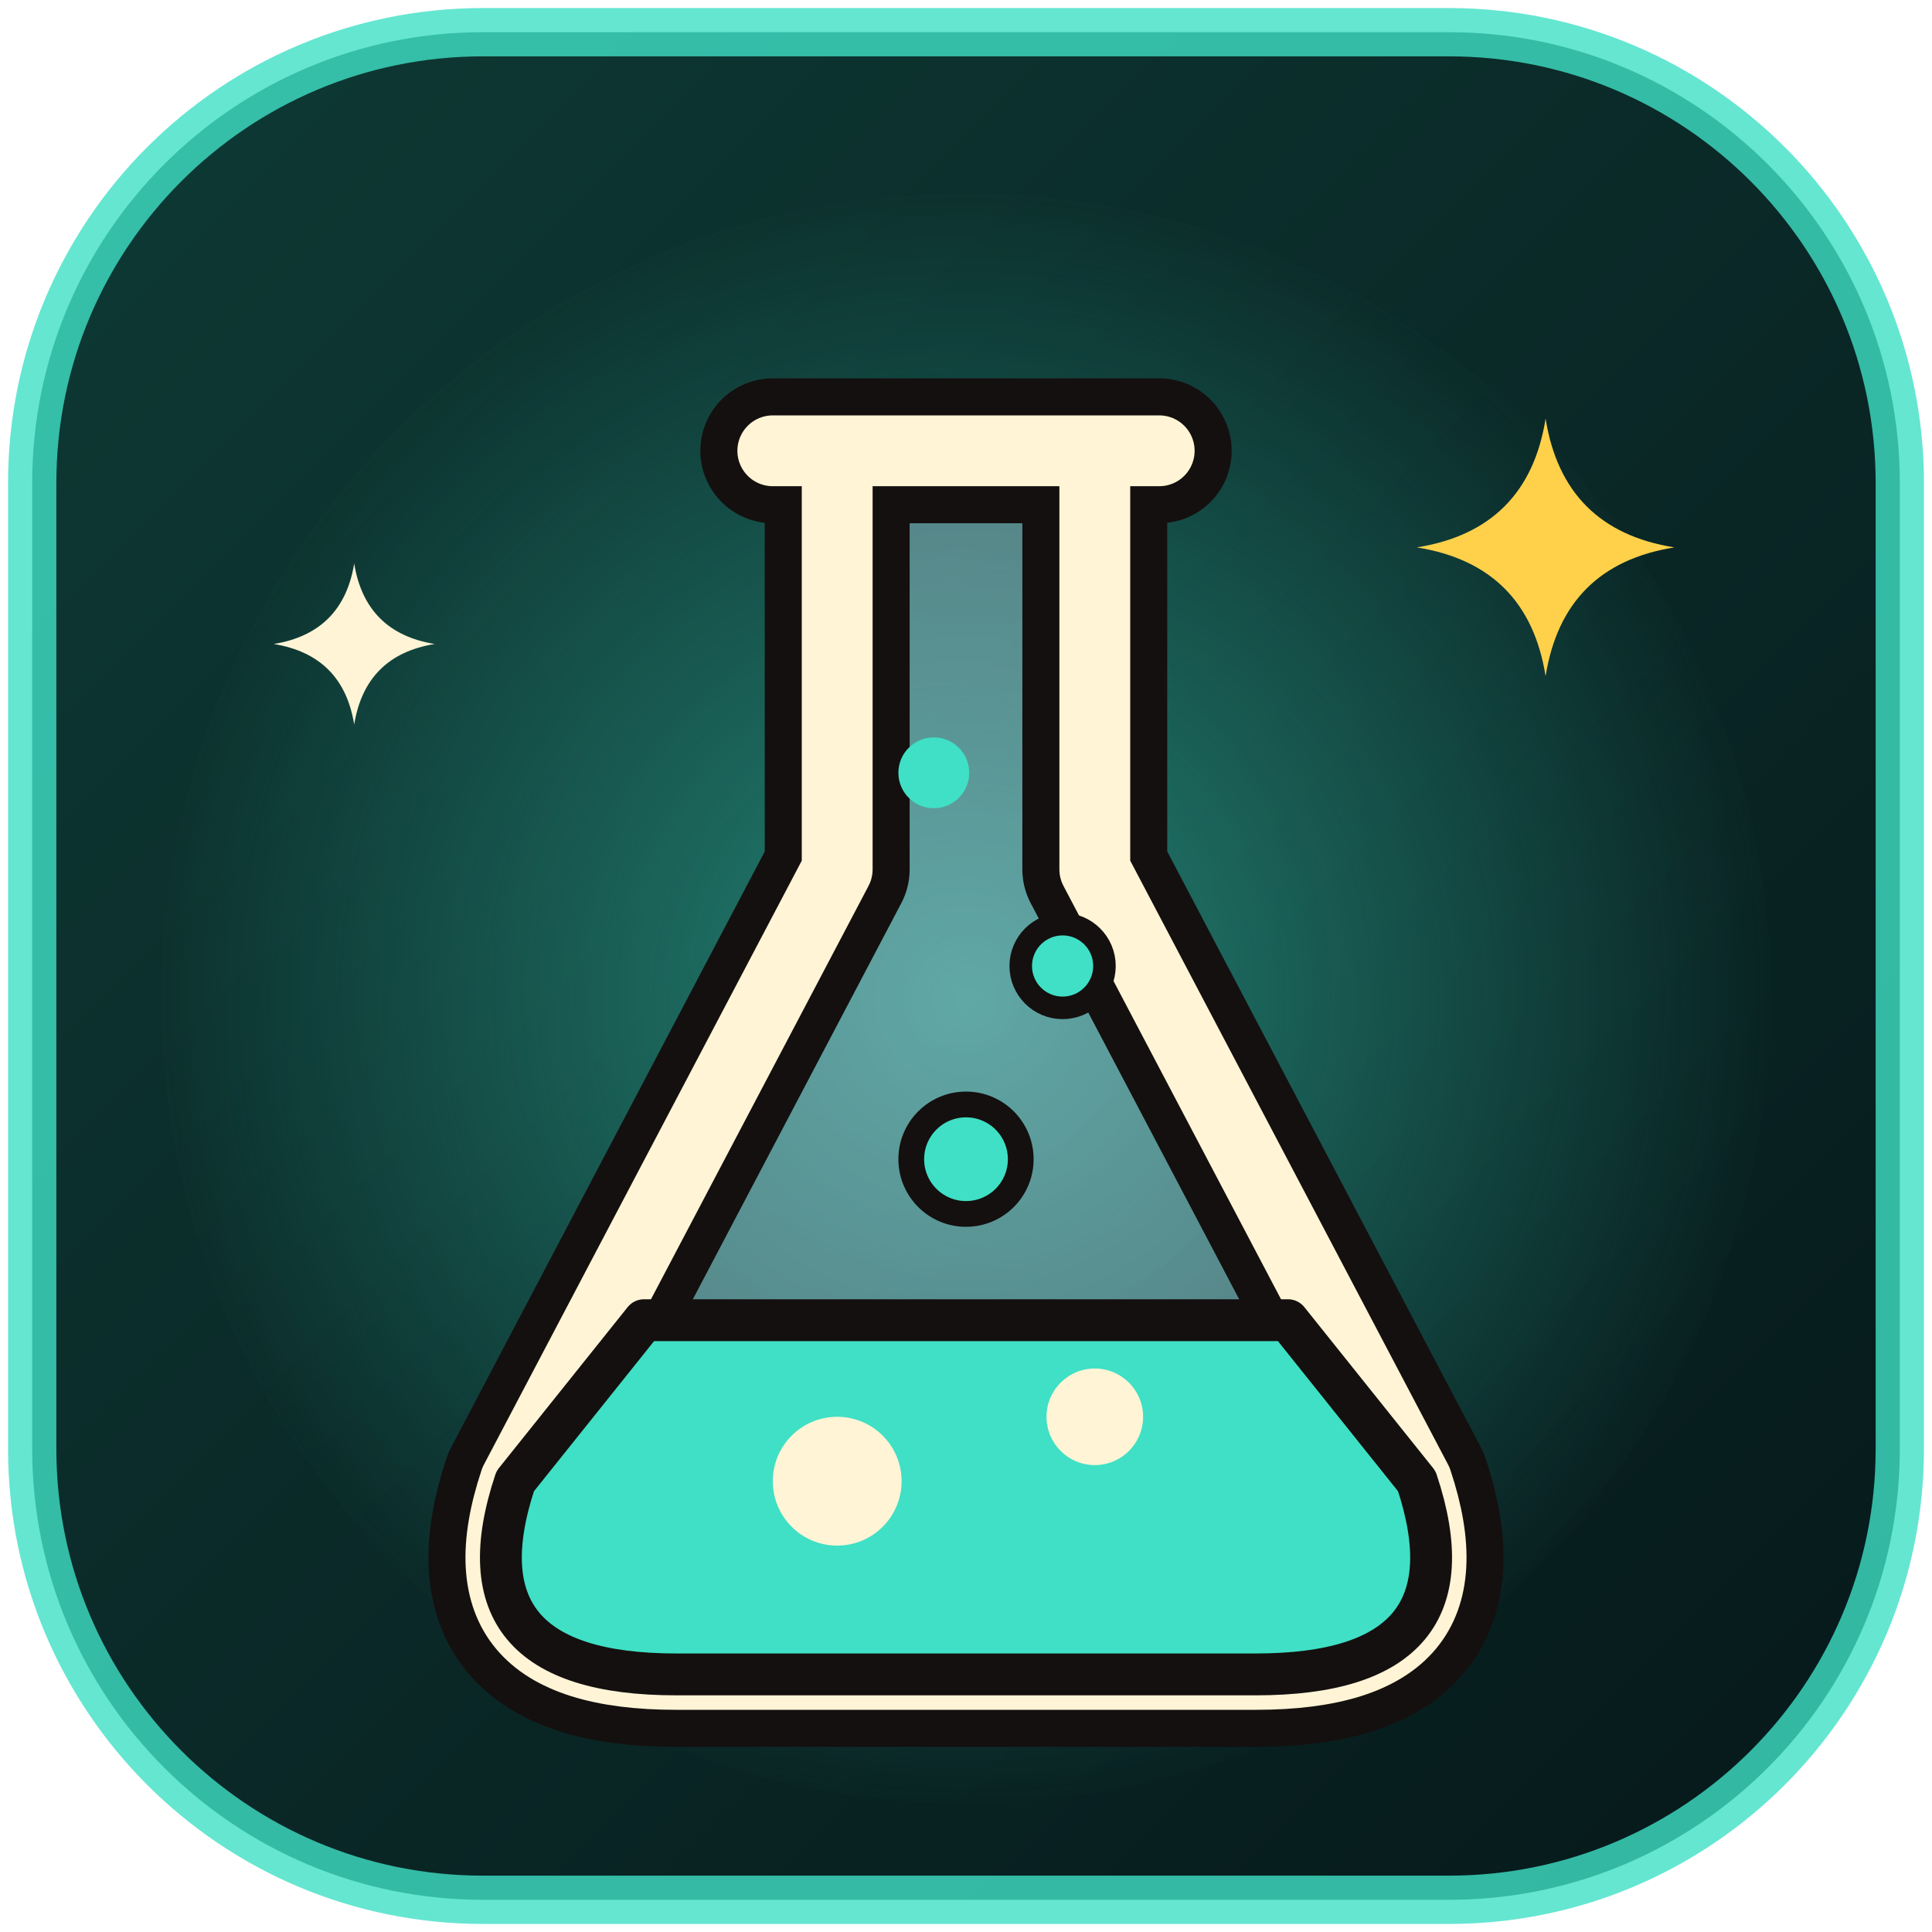
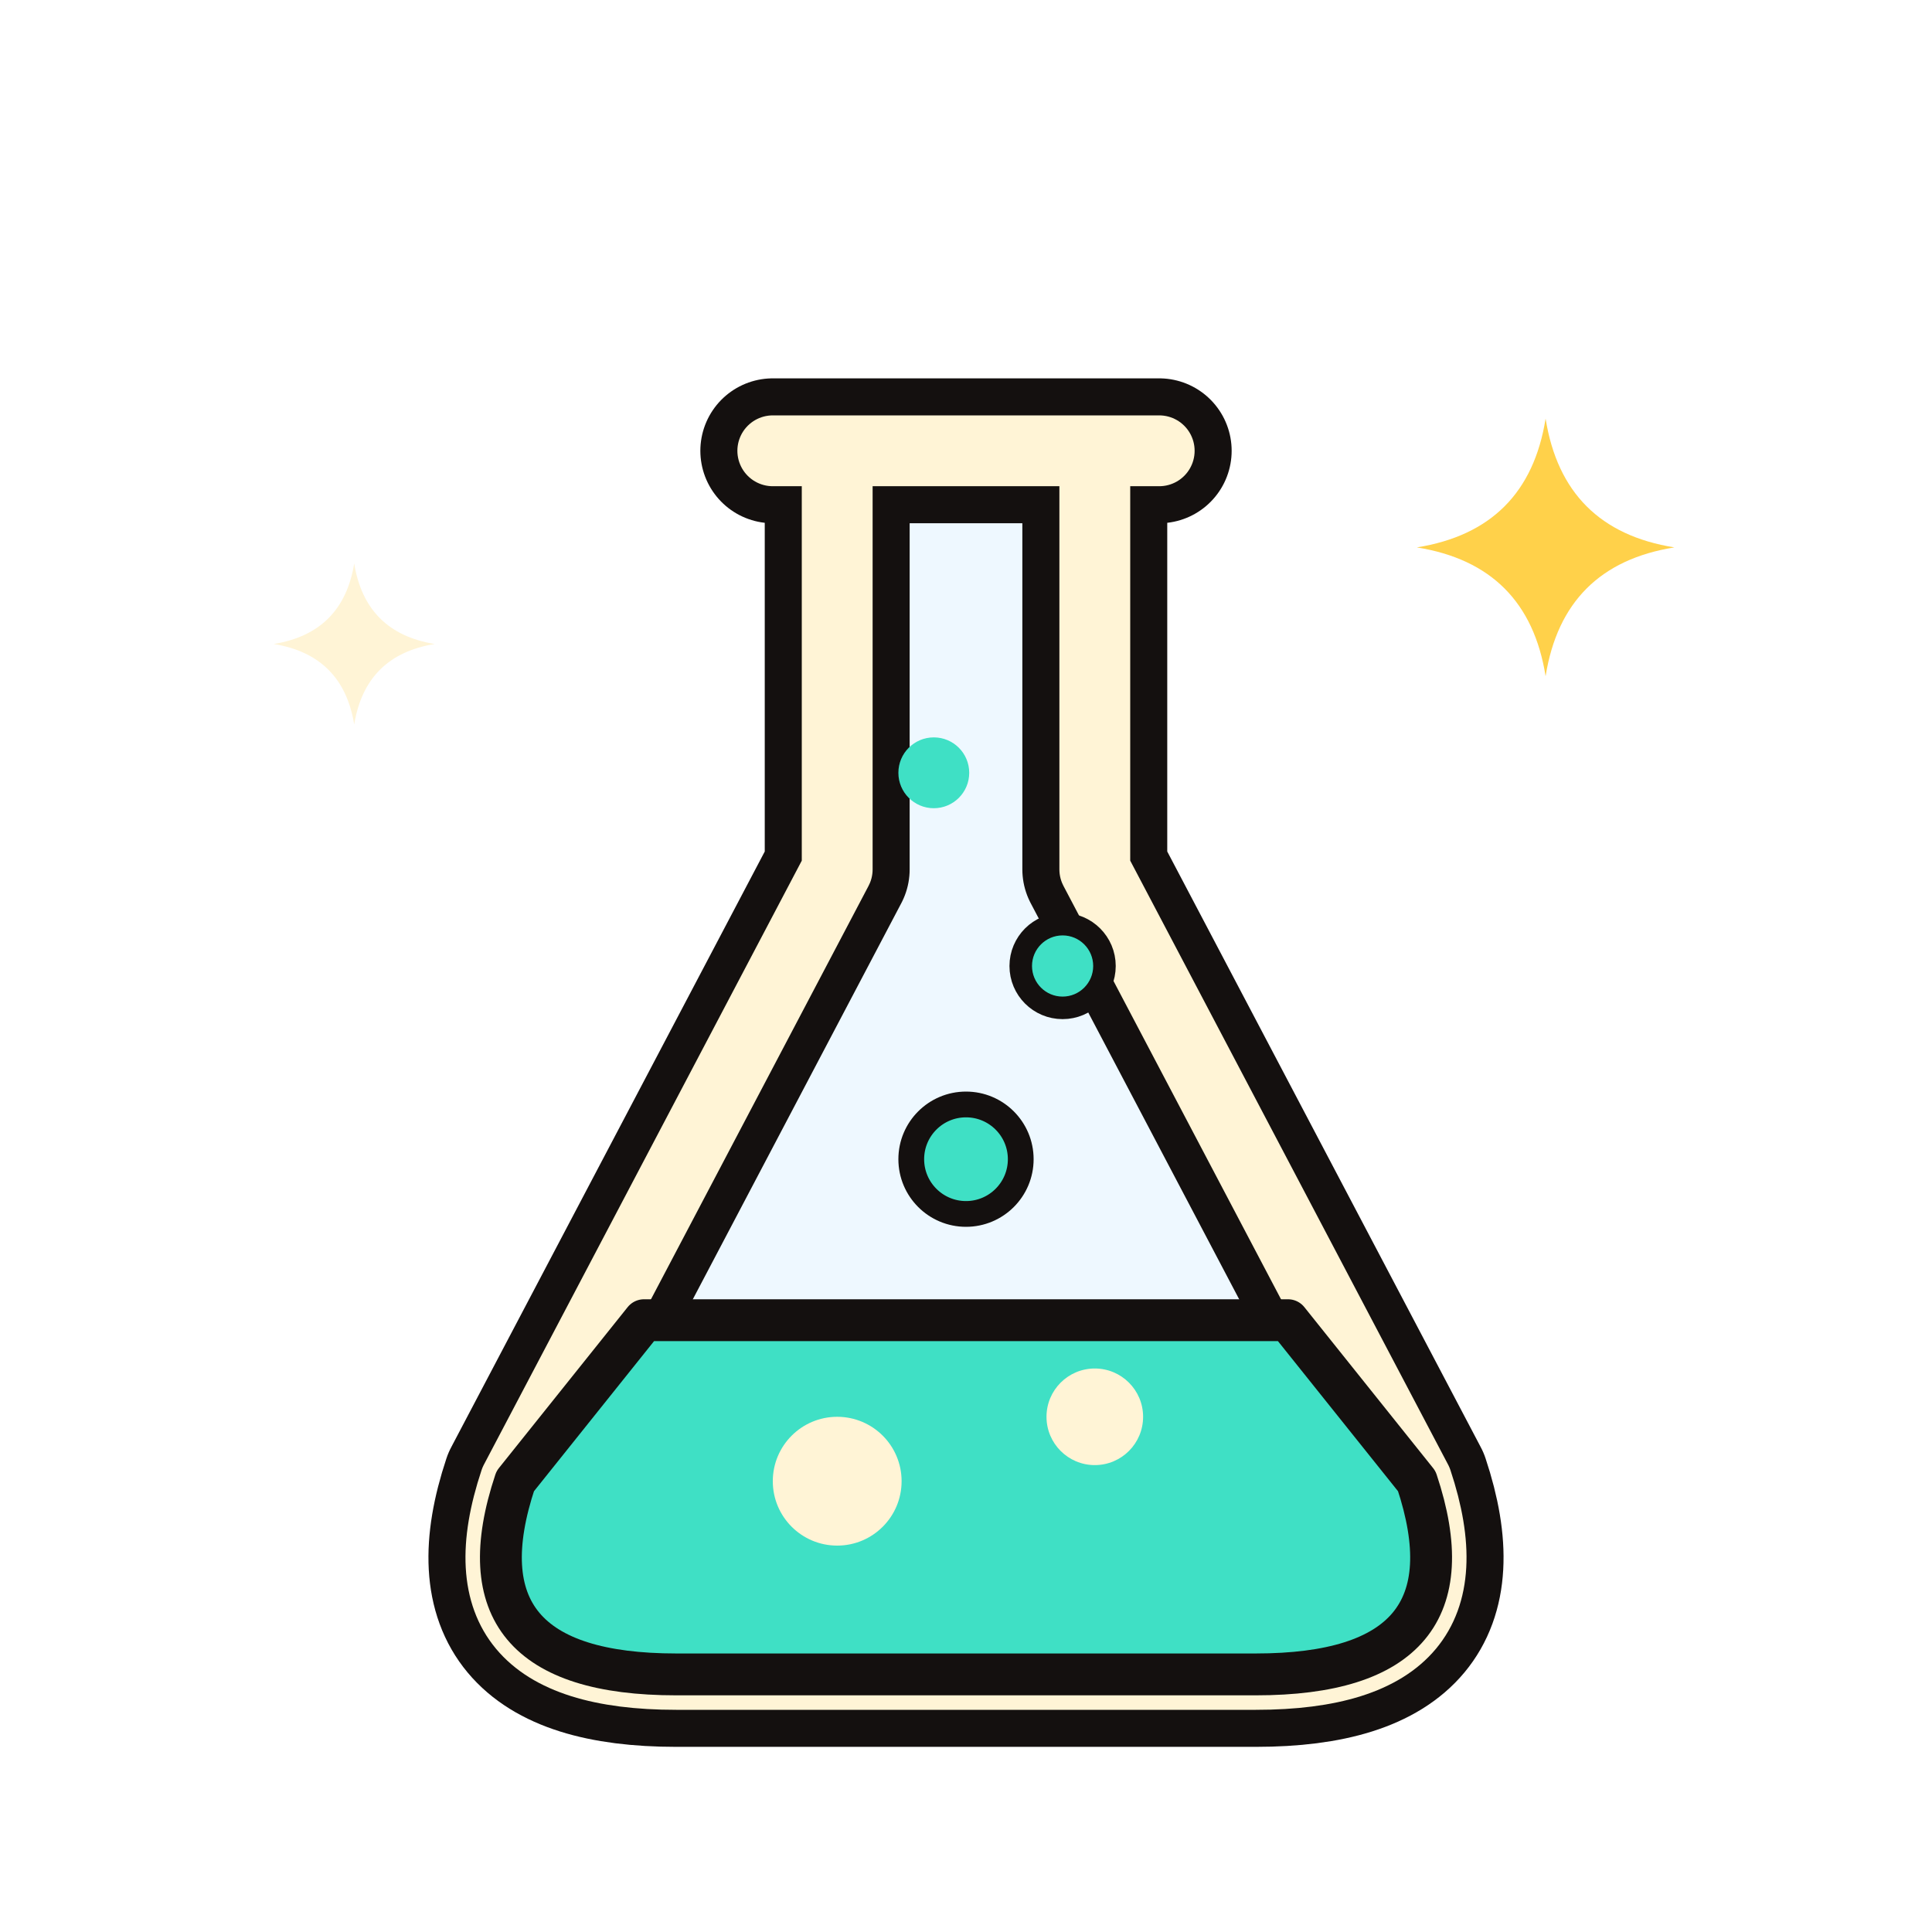
<svg xmlns="http://www.w3.org/2000/svg" viewBox="0 0 120 120">
  <defs>
    <linearGradient id="bexp" x1="0" y1="0" x2="1" y2="1">
      <stop offset="0" stop-color="#0e3a35" />
      <stop offset="1" stop-color="#06181a" />
    </linearGradient>
    <radialGradient id="gexp" cx=".5" cy=".5" r=".5">
      <stop offset="0" stop-color="#3fe0c5" stop-opacity=".5" />
      <stop offset="1" stop-color="#3fe0c5" stop-opacity="0" />
    </radialGradient>
  </defs>
-   <rect x="2" y="2" width="116" height="116" rx="28" fill="url(#bexp)" stroke="#3fe0c5" stroke-opacity=".8" stroke-width="3" />
-   <circle cx="60" cy="62" r="50" fill="url(#gexp)" />
  <path d="M48 28 H72 M52 28 V54 L32 92 Q28 104 42 104 H78 Q92 104 88 92 L68 54 V28" fill="#cfeaff" fill-opacity=".35" stroke="#14100f" stroke-width="9" stroke-linejoin="round" stroke-linecap="round" />
  <path d="M48 28 H72 M52 28 V54 L32 92 Q28 104 42 104 H78 Q92 104 88 92 L68 54 V28" fill="none" stroke="#fff4d6" stroke-width="4.4" stroke-linejoin="round" stroke-linecap="round" />
  <path d="M40 82 H80 L88 92 Q92 104 78 104 H42 Q28 104 32 92 Z" fill="#3fe0c5" stroke="#14100f" stroke-width="2.6" stroke-linejoin="round" />
  <circle cx="52" cy="92" r="4" fill="#fff4d6" />
  <circle cx="68" cy="88" r="3" fill="#fff4d6" />
  <circle cx="60" cy="72" r="3.4" fill="#3fe0c5" stroke="#14100f" stroke-width="1.6" />
  <circle cx="66" cy="60" r="2.6" fill="#3fe0c5" stroke="#14100f" stroke-width="1.4" />
  <circle cx="58" cy="48" r="2.2" fill="#3fe0c5" />
  <path d="M96 26 Q97.1 32.9 104 34 Q97.1 35.1 96 42 Q94.9 35.1 88 34 Q94.9 32.9 96 26Z" fill="#ffd14a" opacity="1" />
  <path d="M22 35 Q22.7 39.3 27 40 Q22.7 40.7 22 45 Q21.3 40.7 17 40 Q21.3 39.3 22 35Z" fill="#fff4d6" opacity="1" />
</svg>
